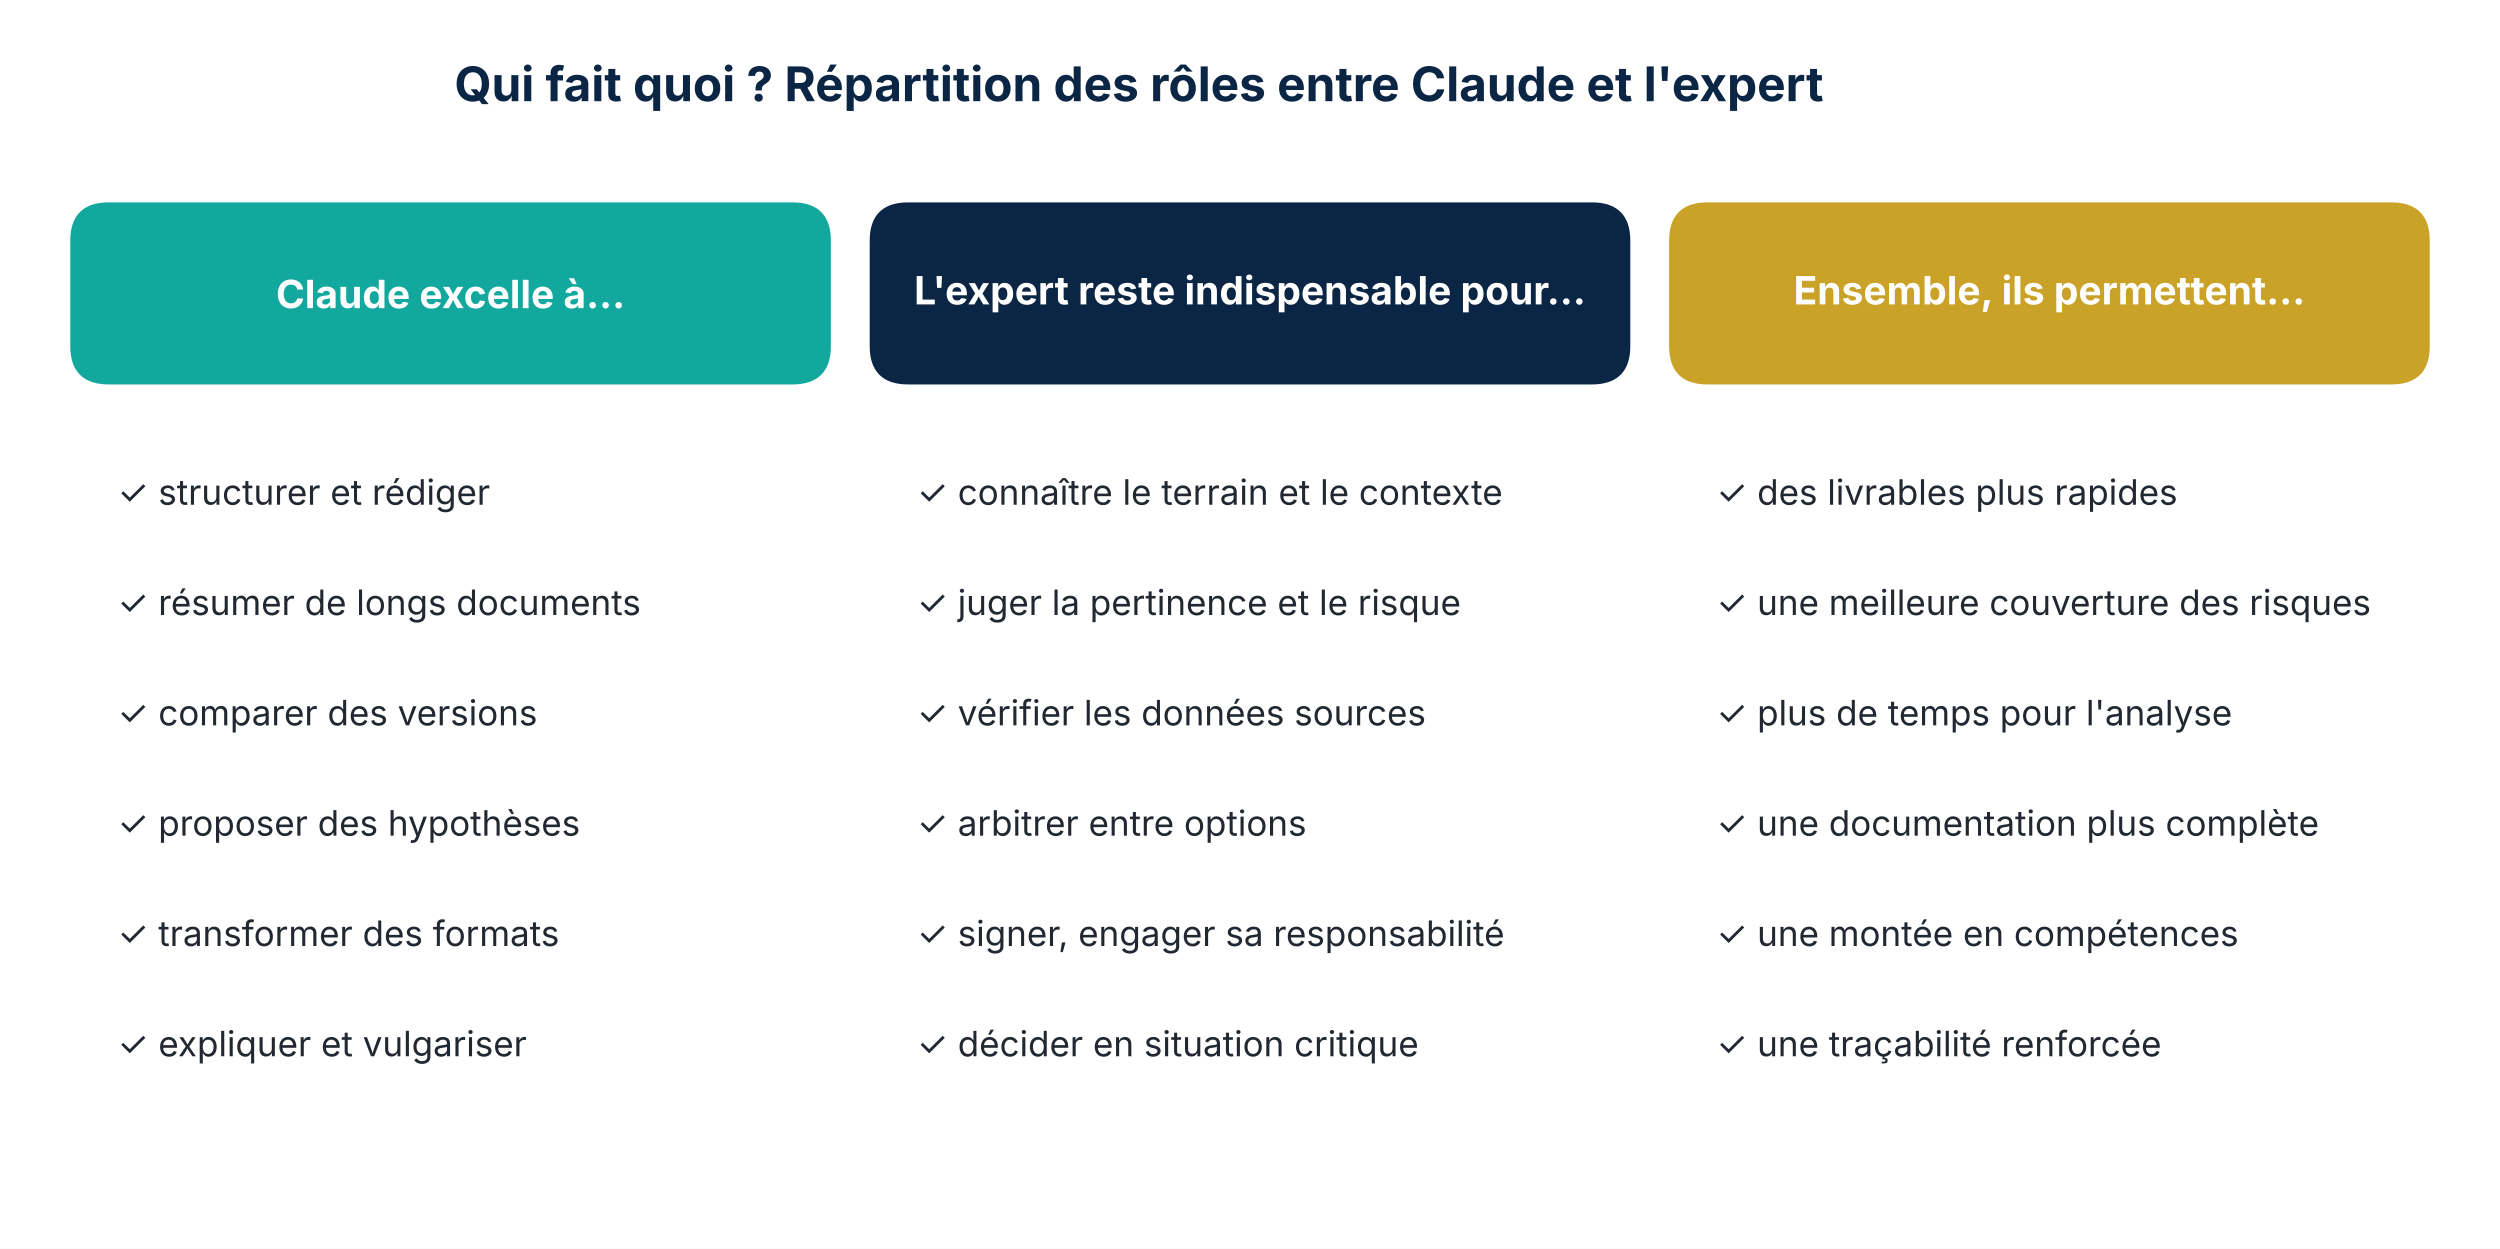
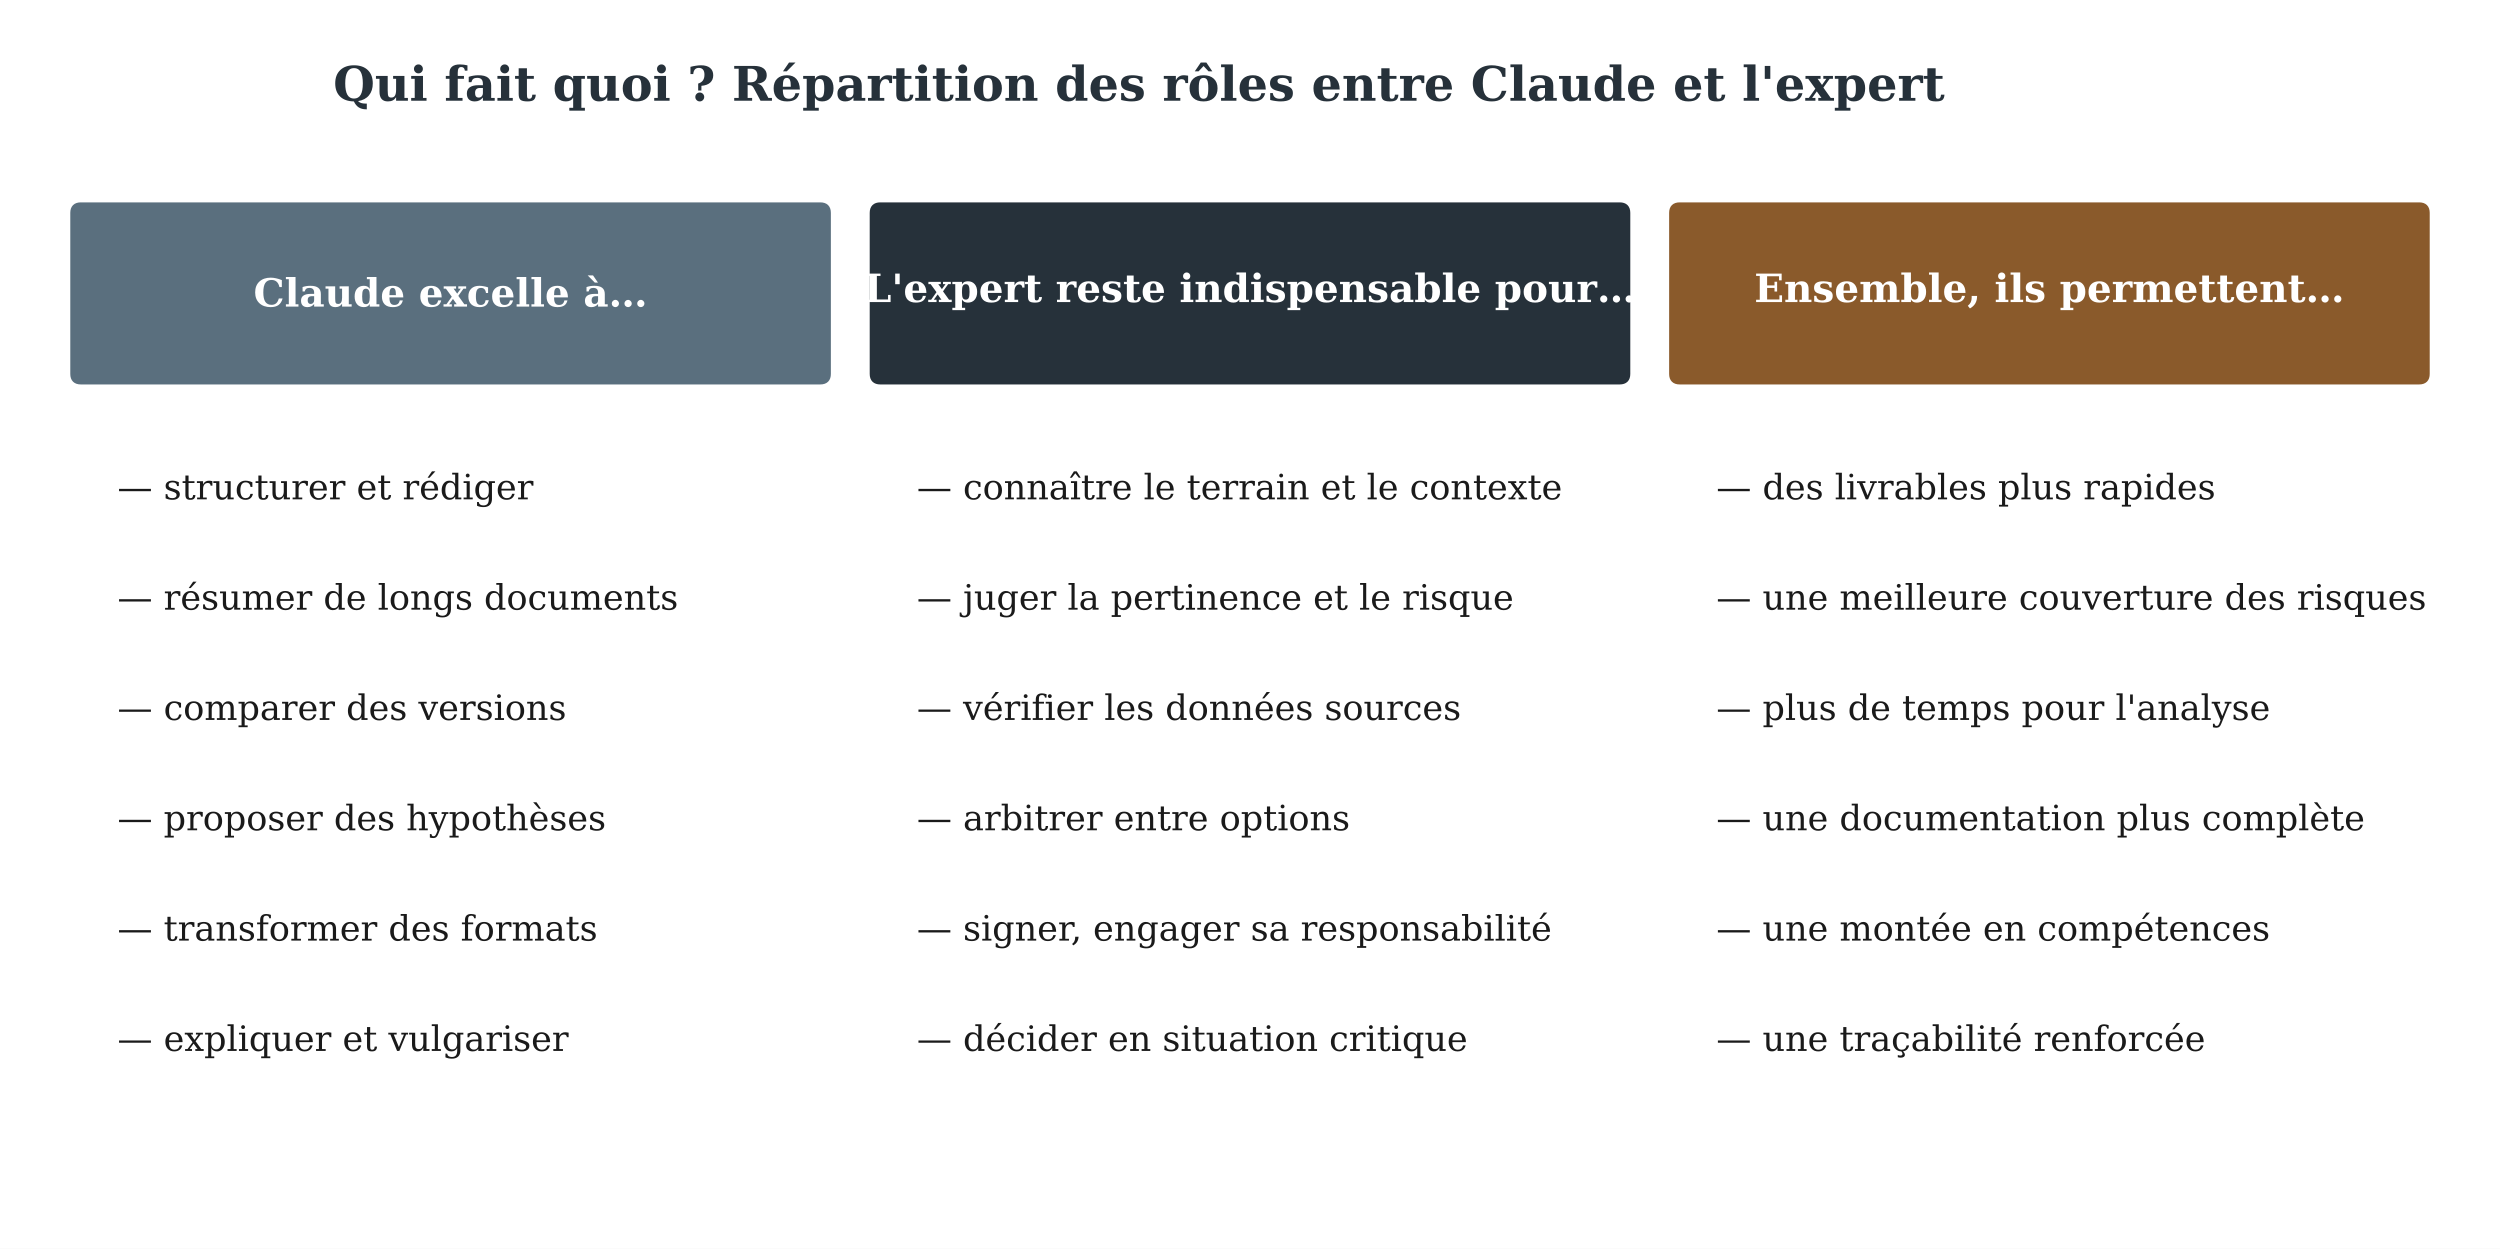
<svg xmlns="http://www.w3.org/2000/svg" width="628.2pt" height="313.776pt" viewBox="0 0 628.2 313.776" version="1.1">
  <defs>
    <style type="text/css">*{stroke-linejoin: round; stroke-linecap: butt}</style>
  </defs>
  <g id="figure_1">
    <g id="patch_1">
      <path d="M 0 313.776  L 628.2 313.776  L 628.2 0  L 0 0  z " style="fill: #ffffff" />
    </g>
    <g id="axes_1">
      <g id="patch_2">
-         <path d="M 27.288 95.904  L 199.152 95.904  Q 208.08 95.904 208.08 87.034  L 208.08 60.422  Q 208.08 51.552 199.152 51.552  L 27.288 51.552  Q 18.36 51.552 18.36 60.422  L 18.36 87.034  Q 18.36 95.904 27.288 95.904  z " clip-path="url(#p50d0b7a1ba)" style="fill: #13a89e; stroke: #13a89e; stroke-width: 1.4; stroke-linejoin: miter" />
+         <path d="M 20.313 95.904  L 206.127 95.904  Q 208.08 95.904 208.08 93.964  L 208.08 53.492  Q 208.08 51.552 206.127 51.552  L 20.313 51.552  Q 18.36 51.552 18.36 53.492  L 18.36 93.964  Q 18.36 95.904 20.313 95.904  z " clip-path="url(#pc5b524adb8)" style="fill: #5a6f7e; stroke: #5a6f7e; stroke-width: 1.4; stroke-linejoin: miter" />
      </g>
      <g id="patch_3">
-         <path d="M 228.168 95.904  L 400.032 95.904  Q 408.96 95.904 408.96 87.034  L 408.96 60.422  Q 408.96 51.552 400.032 51.552  L 228.168 51.552  Q 219.24 51.552 219.24 60.422  L 219.24 87.034  Q 219.24 95.904 228.168 95.904  z " clip-path="url(#p50d0b7a1ba)" style="fill: #0b2545; stroke: #0b2545; stroke-width: 1.4; stroke-linejoin: miter" />
+         <path d="M 221.193 95.904  L 407.007 95.904  Q 408.96 95.904 408.96 93.964  L 408.96 53.492  Q 408.96 51.552 407.007 51.552  L 221.193 51.552  Q 219.24 51.552 219.24 53.492  L 219.24 93.964  Q 219.24 95.904 221.193 95.904  z " clip-path="url(#pc5b524adb8)" style="fill: #26313a; stroke: #26313a; stroke-width: 1.4; stroke-linejoin: miter" />
      </g>
      <g id="patch_4">
-         <path d="M 429.048 95.904  L 600.912 95.904  Q 609.84 95.904 609.84 87.034  L 609.84 60.422  Q 609.84 51.552 600.912 51.552  L 429.048 51.552  Q 420.12 51.552 420.12 60.422  L 420.12 87.034  Q 420.12 95.904 429.048 95.904  z " clip-path="url(#p50d0b7a1ba)" style="fill: #c9a227; stroke: #c9a227; stroke-width: 1.4; stroke-linejoin: miter" />
+         <path d="M 422.073 95.904  L 607.887 95.904  Q 609.84 95.904 609.84 93.964  L 609.84 53.492  Q 609.84 51.552 607.887 51.552  L 422.073 51.552  Q 420.12 51.552 420.12 53.492  L 420.12 93.964  Q 420.12 95.904 422.073 95.904  z " clip-path="url(#pc5b524adb8)" style="fill: #8a5a2b; stroke: #8a5a2b; stroke-width: 1.4; stroke-linejoin: miter" />
      </g>
      <g id="text_1">
-         <text style="font-weight: 700; font-size: 12px; font-family: 'Inter', 'DejaVu Sans'; text-anchor: middle; fill: #0b2545" x="286.2" y="25.425" transform="rotate(-0 286.2 25.42523)">Qui fait quoi ? Répartition des rôles entre Claude et l'expert</text>
+         <text style="font-weight: 700; font-size: 12px; font-family: 'EB Garamond', 'DejaVu Serif'; text-anchor: middle; fill: #26313a" x="286.2" y="25.314" transform="rotate(-0 286.2 25.314)">Qui fait quoi ? Répartition des rôles entre Claude et l'expert</text>
      </g>
      <g id="text_2">
-         <text style="font-weight: 700; font-size: 9.8px; font-family: 'Inter', 'DejaVu Sans'; text-anchor: middle; fill: #ffffff" x="113.22" y="77.434" transform="rotate(-0 113.22 77.43363)">Claude excelle à…</text>
+         <text style="font-weight: 700; font-size: 9.8px; font-family: 'EB Garamond', 'DejaVu Serif'; text-anchor: middle; fill: #ffffff" x="113.22" y="77.035" transform="rotate(-0 113.22 77.0355)">Claude excelle à…</text>
      </g>
      <g id="text_3">
-         <text style="font-size: 8.8px; font-family: 'Inter', 'DejaVu Sans'; text-anchor: start; fill: #222831" x="29.52" y="126.825" transform="rotate(-0 29.52 126.8252)">✓ structurer et rédiger</text>
+         <text style="font-size: 8.8px; font-family: 'EB Garamond', 'DejaVu Serif'; text-anchor: start; fill: #1a1a1a" x="29.52" y="125.472" transform="rotate(-0 29.52 125.472)">—  structurer et rédiger</text>
      </g>
      <g id="text_4">
-         <text style="font-size: 8.8px; font-family: 'Inter', 'DejaVu Sans'; text-anchor: start; fill: #222831" x="29.52" y="154.545" transform="rotate(-0 29.52 154.5452)">✓ résumer de longs documents</text>
+         <text style="font-size: 8.8px; font-family: 'EB Garamond', 'DejaVu Serif'; text-anchor: start; fill: #1a1a1a" x="29.52" y="153.192" transform="rotate(-0 29.52 153.192)">—  résumer de longs documents</text>
      </g>
      <g id="text_5">
-         <text style="font-size: 8.8px; font-family: 'Inter', 'DejaVu Sans'; text-anchor: start; fill: #222831" x="29.52" y="182.265" transform="rotate(-0 29.52 182.2652)">✓ comparer des versions</text>
+         <text style="font-size: 8.8px; font-family: 'EB Garamond', 'DejaVu Serif'; text-anchor: start; fill: #1a1a1a" x="29.52" y="180.912" transform="rotate(-0 29.52 180.912)">—  comparer des versions</text>
      </g>
      <g id="text_6">
-         <text style="font-size: 8.8px; font-family: 'Inter', 'DejaVu Sans'; text-anchor: start; fill: #222831" x="29.52" y="209.985" transform="rotate(-0 29.52 209.9852)">✓ proposer des hypothèses</text>
+         <text style="font-size: 8.8px; font-family: 'EB Garamond', 'DejaVu Serif'; text-anchor: start; fill: #1a1a1a" x="29.52" y="208.632" transform="rotate(-0 29.52 208.632)">—  proposer des hypothèses</text>
      </g>
      <g id="text_7">
-         <text style="font-size: 8.8px; font-family: 'Inter', 'DejaVu Sans'; text-anchor: start; fill: #222831" x="29.52" y="237.705" transform="rotate(-0 29.52 237.7052)">✓ transformer des formats</text>
+         <text style="font-size: 8.8px; font-family: 'EB Garamond', 'DejaVu Serif'; text-anchor: start; fill: #1a1a1a" x="29.52" y="236.352" transform="rotate(-0 29.52 236.352)">—  transformer des formats</text>
      </g>
      <g id="text_8">
-         <text style="font-size: 8.8px; font-family: 'Inter', 'DejaVu Sans'; text-anchor: start; fill: #222831" x="29.52" y="265.425" transform="rotate(-0 29.52 265.4252)">✓ expliquer et vulgariser</text>
+         <text style="font-size: 8.8px; font-family: 'EB Garamond', 'DejaVu Serif'; text-anchor: start; fill: #1a1a1a" x="29.52" y="264.072" transform="rotate(-0 29.52 264.072)">—  expliquer et vulgariser</text>
      </g>
      <g id="text_9">
-         <text style="font-weight: 700; font-size: 9.8px; font-family: 'Inter', 'DejaVu Sans'; text-anchor: middle; fill: #ffffff" x="314.1" y="76.49" transform="rotate(-0 314.1 76.48961)">L'expert reste indispensable pour…</text>
+         <text style="font-weight: 700; font-size: 9.8px; font-family: 'EB Garamond', 'DejaVu Serif'; text-anchor: middle; fill: #ffffff" x="314.1" y="75.899" transform="rotate(-0 314.1 75.89855)">L'expert reste indispensable pour…</text>
      </g>
      <g id="text_10">
-         <text style="font-size: 8.8px; font-family: 'Inter', 'DejaVu Sans'; text-anchor: start; fill: #222831" x="230.4" y="126.825" transform="rotate(-0 230.4 126.8252)">✓ connaître le terrain et le contexte</text>
+         <text style="font-size: 8.8px; font-family: 'EB Garamond', 'DejaVu Serif'; text-anchor: start; fill: #1a1a1a" x="230.4" y="125.472" transform="rotate(-0 230.4 125.472)">—  connaître le terrain et le contexte</text>
      </g>
      <g id="text_11">
-         <text style="font-size: 8.8px; font-family: 'Inter', 'DejaVu Sans'; text-anchor: start; fill: #222831" x="230.4" y="154.545" transform="rotate(-0 230.4 154.5452)">✓ juger la pertinence et le risque</text>
+         <text style="font-size: 8.8px; font-family: 'EB Garamond', 'DejaVu Serif'; text-anchor: start; fill: #1a1a1a" x="230.4" y="153.192" transform="rotate(-0 230.4 153.192)">—  juger la pertinence et le risque</text>
      </g>
      <g id="text_12">
-         <text style="font-size: 8.8px; font-family: 'Inter', 'DejaVu Sans'; text-anchor: start; fill: #222831" x="230.4" y="182.265" transform="rotate(-0 230.4 182.2652)">✓ vérifier les données sources</text>
+         <text style="font-size: 8.8px; font-family: 'EB Garamond', 'DejaVu Serif'; text-anchor: start; fill: #1a1a1a" x="230.4" y="180.912" transform="rotate(-0 230.4 180.912)">—  vérifier les données sources</text>
      </g>
      <g id="text_13">
-         <text style="font-size: 8.8px; font-family: 'Inter', 'DejaVu Sans'; text-anchor: start; fill: #222831" x="230.4" y="209.985" transform="rotate(-0 230.4 209.9852)">✓ arbitrer entre options</text>
+         <text style="font-size: 8.8px; font-family: 'EB Garamond', 'DejaVu Serif'; text-anchor: start; fill: #1a1a1a" x="230.4" y="208.632" transform="rotate(-0 230.4 208.632)">—  arbitrer entre options</text>
      </g>
      <g id="text_14">
-         <text style="font-size: 8.8px; font-family: 'Inter', 'DejaVu Sans'; text-anchor: start; fill: #222831" x="230.4" y="237.705" transform="rotate(-0 230.4 237.7052)">✓ signer, engager sa responsabilité</text>
+         <text style="font-size: 8.8px; font-family: 'EB Garamond', 'DejaVu Serif'; text-anchor: start; fill: #1a1a1a" x="230.4" y="236.352" transform="rotate(-0 230.4 236.352)">—  signer, engager sa responsabilité</text>
      </g>
      <g id="text_15">
-         <text style="font-size: 8.8px; font-family: 'Inter', 'DejaVu Sans'; text-anchor: start; fill: #222831" x="230.4" y="265.425" transform="rotate(-0 230.4 265.4252)">✓ décider en situation critique</text>
+         <text style="font-size: 8.8px; font-family: 'EB Garamond', 'DejaVu Serif'; text-anchor: start; fill: #1a1a1a" x="230.4" y="264.072" transform="rotate(-0 230.4 264.072)">—  décider en situation critique</text>
      </g>
      <g id="text_16">
-         <text style="font-weight: 700; font-size: 9.8px; font-family: 'Inter', 'DejaVu Sans'; text-anchor: middle; fill: #ffffff" x="514.98" y="76.49" transform="rotate(-0 514.98 76.48961)">Ensemble, ils permettent…</text>
+         <text style="font-weight: 700; font-size: 9.8px; font-family: 'EB Garamond', 'DejaVu Serif'; text-anchor: middle; fill: #ffffff" x="514.98" y="75.899" transform="rotate(-0 514.98 75.89855)">Ensemble, ils permettent…</text>
      </g>
      <g id="text_17">
-         <text style="font-size: 8.8px; font-family: 'Inter', 'DejaVu Sans'; text-anchor: start; fill: #222831" x="431.28" y="126.825" transform="rotate(-0 431.28 126.8252)">✓ des livrables plus rapides</text>
+         <text style="font-size: 8.8px; font-family: 'EB Garamond', 'DejaVu Serif'; text-anchor: start; fill: #1a1a1a" x="431.28" y="125.472" transform="rotate(-0 431.28 125.472)">—  des livrables plus rapides</text>
      </g>
      <g id="text_18">
-         <text style="font-size: 8.8px; font-family: 'Inter', 'DejaVu Sans'; text-anchor: start; fill: #222831" x="431.28" y="154.545" transform="rotate(-0 431.28 154.5452)">✓ une meilleure couverture des risques</text>
+         <text style="font-size: 8.8px; font-family: 'EB Garamond', 'DejaVu Serif'; text-anchor: start; fill: #1a1a1a" x="431.28" y="153.192" transform="rotate(-0 431.28 153.192)">—  une meilleure couverture des risques</text>
      </g>
      <g id="text_19">
-         <text style="font-size: 8.8px; font-family: 'Inter', 'DejaVu Sans'; text-anchor: start; fill: #222831" x="431.28" y="182.265" transform="rotate(-0 431.28 182.2652)">✓ plus de temps pour l'analyse</text>
+         <text style="font-size: 8.8px; font-family: 'EB Garamond', 'DejaVu Serif'; text-anchor: start; fill: #1a1a1a" x="431.28" y="180.912" transform="rotate(-0 431.28 180.912)">—  plus de temps pour l'analyse</text>
      </g>
      <g id="text_20">
-         <text style="font-size: 8.8px; font-family: 'Inter', 'DejaVu Sans'; text-anchor: start; fill: #222831" x="431.28" y="209.985" transform="rotate(-0 431.28 209.9852)">✓ une documentation plus complète</text>
+         <text style="font-size: 8.8px; font-family: 'EB Garamond', 'DejaVu Serif'; text-anchor: start; fill: #1a1a1a" x="431.28" y="208.632" transform="rotate(-0 431.28 208.632)">—  une documentation plus complète</text>
      </g>
      <g id="text_21">
-         <text style="font-size: 8.8px; font-family: 'Inter', 'DejaVu Sans'; text-anchor: start; fill: #222831" x="431.28" y="237.705" transform="rotate(-0 431.28 237.7052)">✓ une montée en compétences</text>
+         <text style="font-size: 8.8px; font-family: 'EB Garamond', 'DejaVu Serif'; text-anchor: start; fill: #1a1a1a" x="431.28" y="236.352" transform="rotate(-0 431.28 236.352)">—  une montée en compétences</text>
      </g>
      <g id="text_22">
-         <text style="font-size: 8.8px; font-family: 'Inter', 'DejaVu Sans'; text-anchor: start; fill: #222831" x="431.28" y="265.425" transform="rotate(-0 431.28 265.4252)">✓ une traçabilité renforcée</text>
+         <text style="font-size: 8.8px; font-family: 'EB Garamond', 'DejaVu Serif'; text-anchor: start; fill: #1a1a1a" x="431.28" y="264.072" transform="rotate(-0 431.28 264.072)">—  une traçabilité renforcée</text>
      </g>
    </g>
  </g>
  <defs>
-     <clipPath id="p50d0b7a1ba">
+     <clipPath id="pc5b524adb8">
      <rect x="7.2" y="7.2" width="613.8" height="299.376" />
    </clipPath>
  </defs>
</svg>
